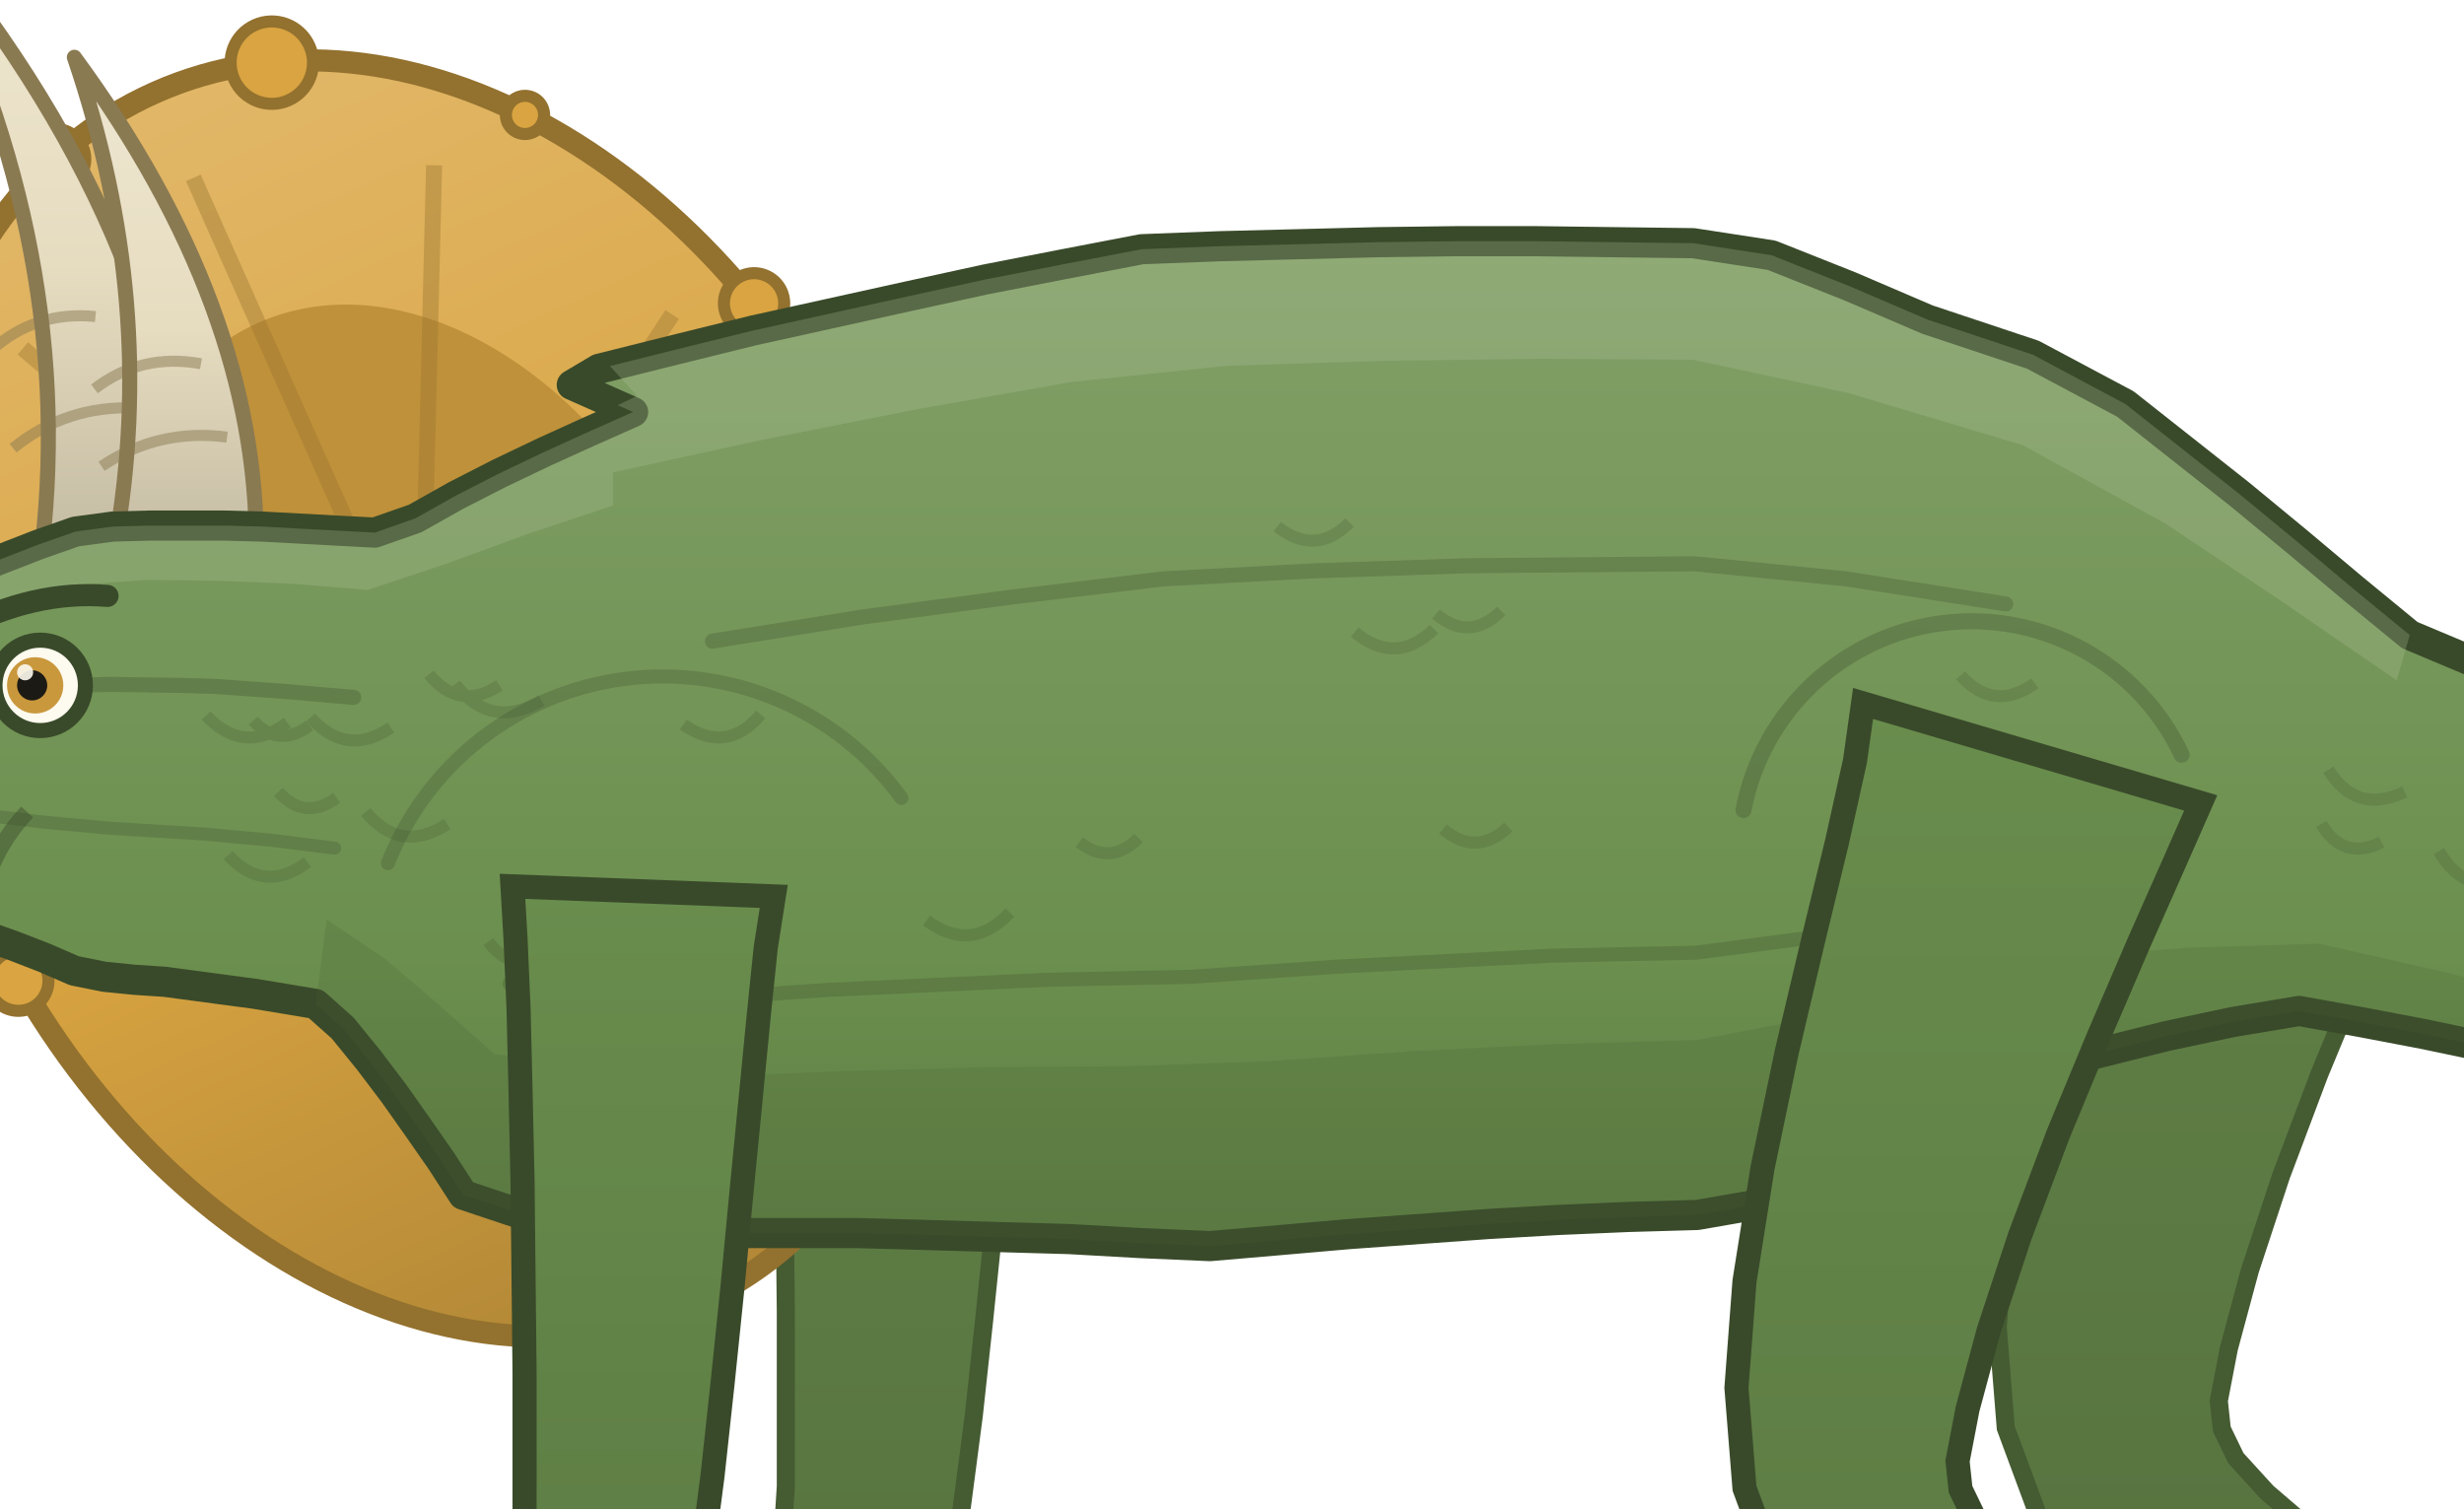
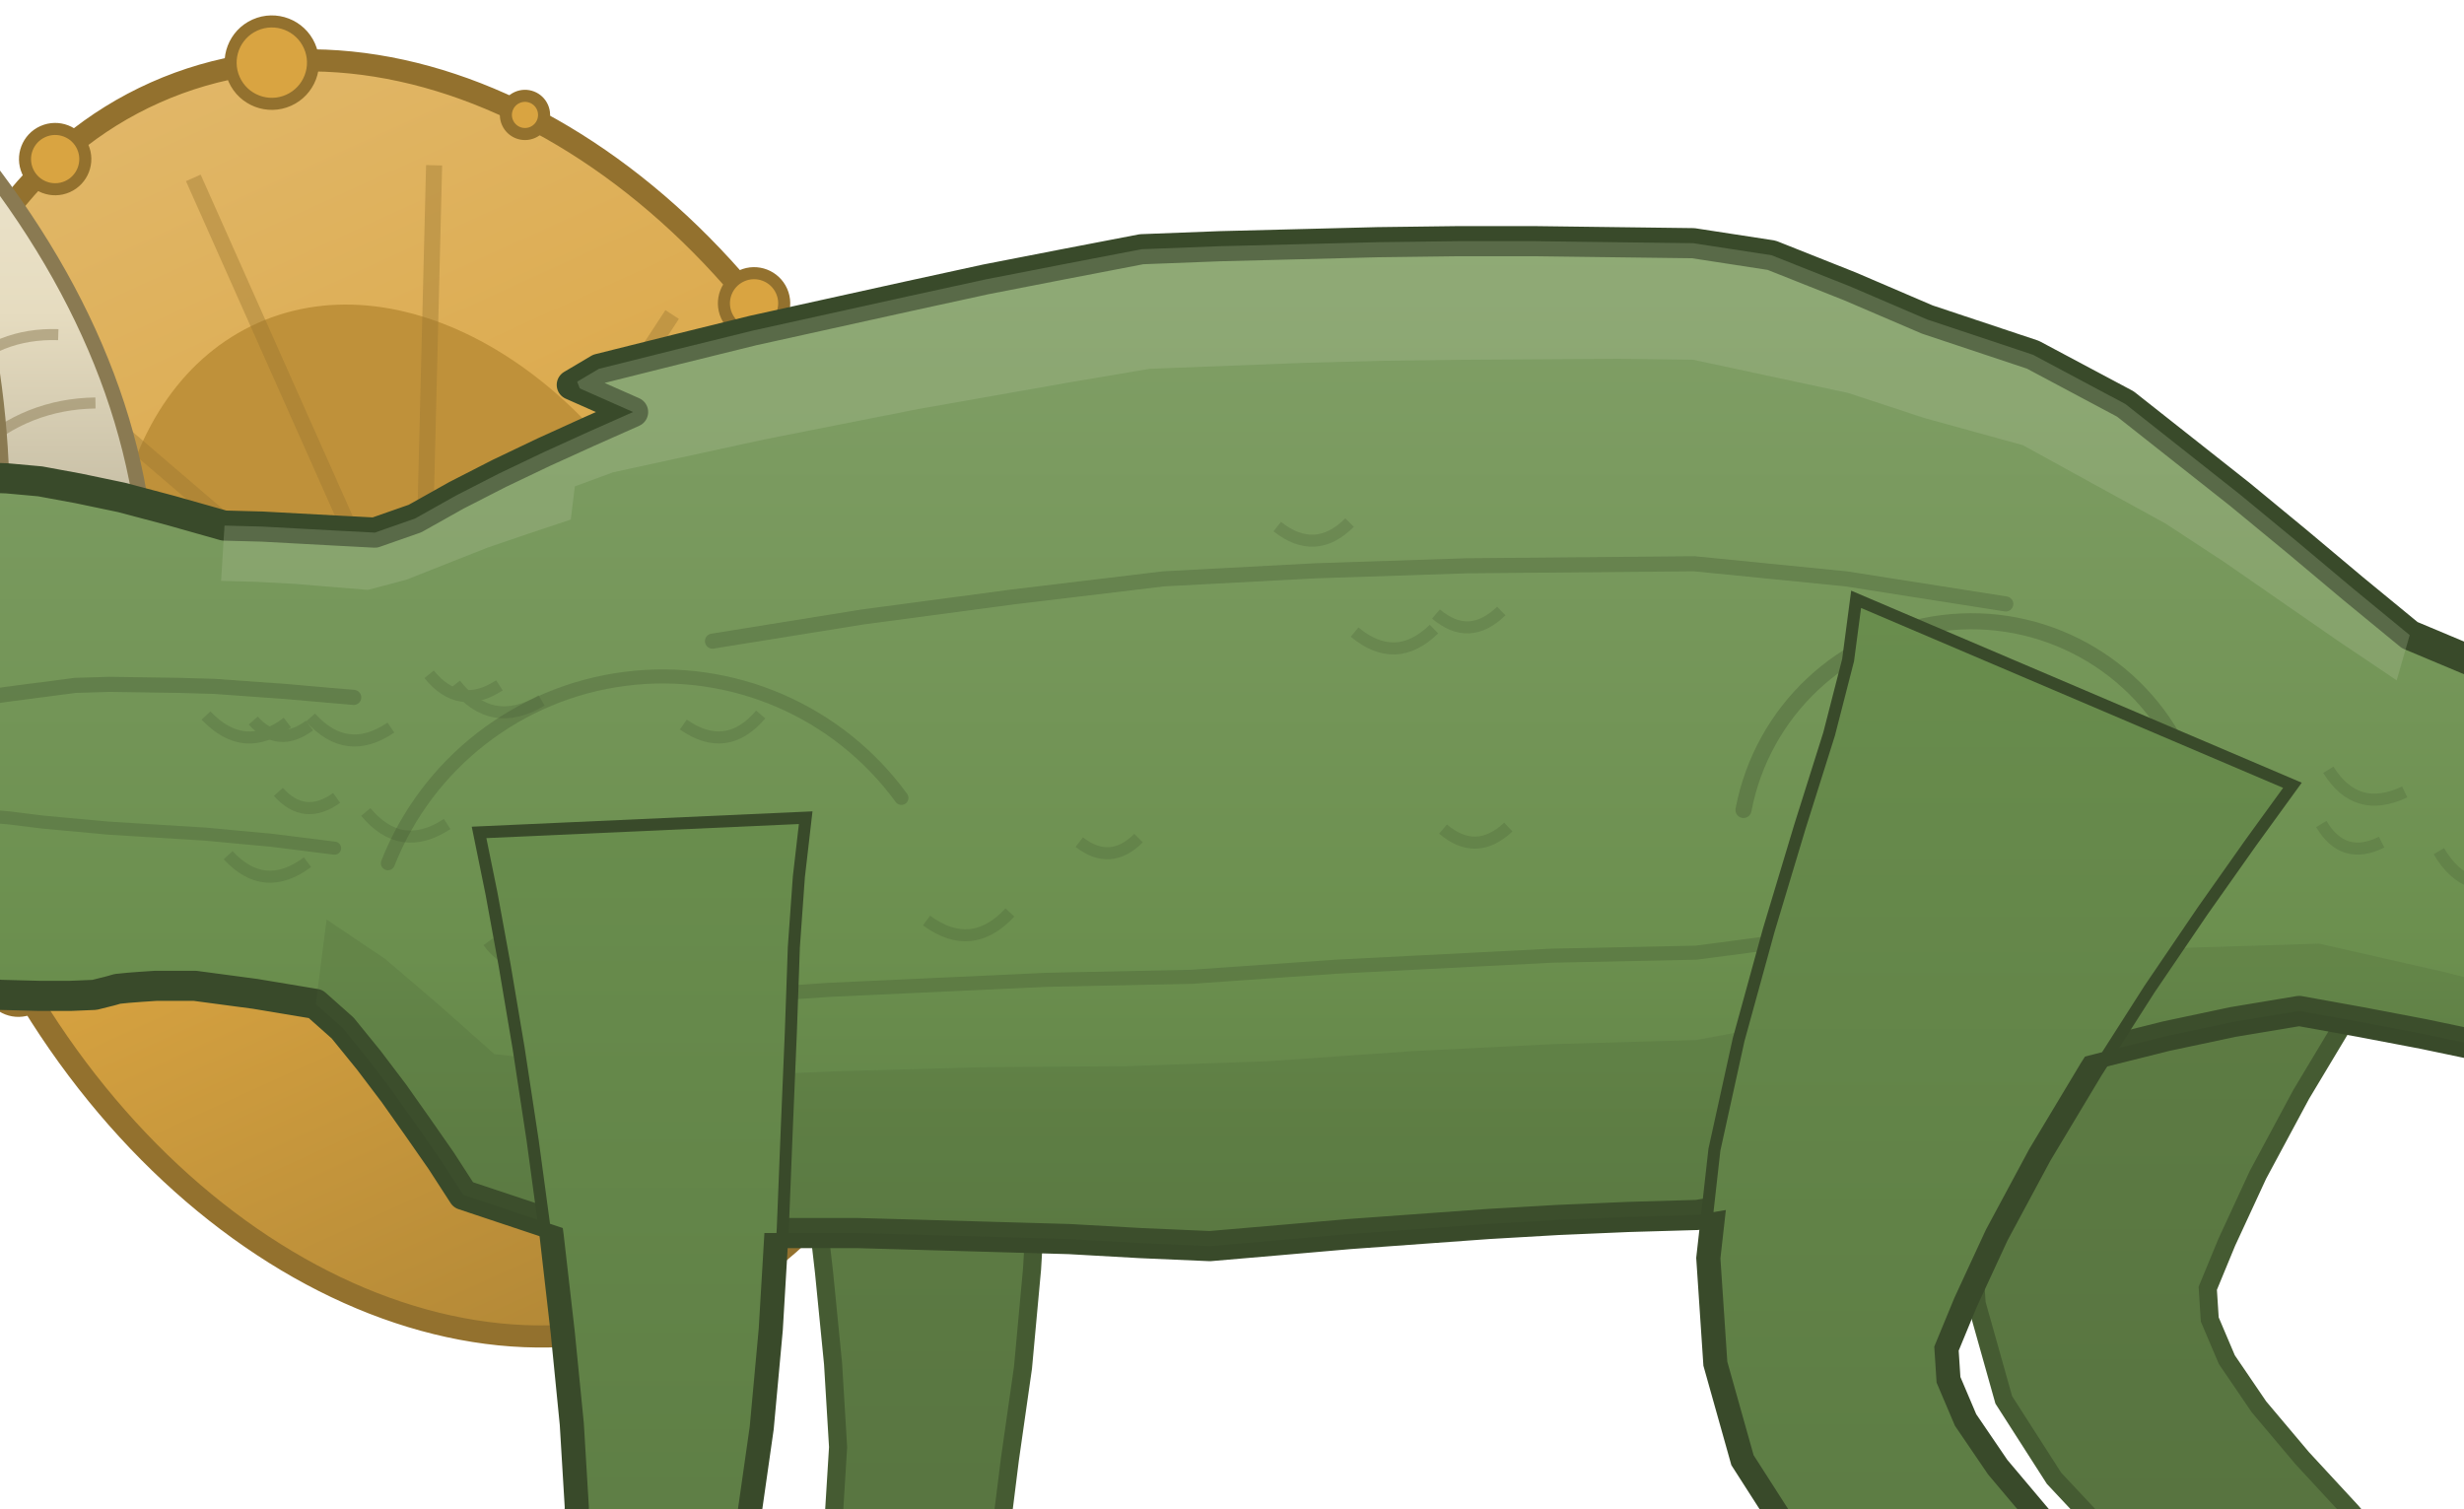
<svg xmlns="http://www.w3.org/2000/svg" viewBox="306.8 249.5 245.2 150.1" role="img" aria-label="Triceratops skin">
  <defs>
    <clipPath id="bod-part-triceratops-skin">
-       <path d="M695.7 398.2L688.9 393.4L682.2 388.7L675.4 384.1L668.7 379.6L662 375.2L655.4 370.9L648.7 366.7L642.1 362.6L635.6 358.6L629.1 354.7L622.6 350.9L616.1 347.2L609.6 343.5L603.2 340L596.8 336.6L590.5 333.3L584.1 330L577.8 326.9L571.5 323.9L565.3 320.9L559 318.1L552.8 315.3L546.6 312.7L541 308.1L535.4 303.4L529.7 298.7L524 294.2L518.3 289.7L509.1 284.8L498.6 281.3L490.9 278L483.1 274.9L475.3 273.7L467.4 273.6L459.6 273.5L451.8 273.5L443.9 273.6L436.1 273.8L428.2 274L420.4 274.3L412.6 275.8L404.9 277.3L397.1 279L389.4 280.7L381.7 282.4L374 284.3L366.4 286.2L363.7 287.8L369.8 290.5L365.3 292.5L360.9 294.5L356.5 296.6L352.2 298.8L348.1 301.1L344.1 302.5L340.3 302.3L336.6 302.1L332.9 301.9L329.1 301.8L325.4 301.8L321.7 301.8L318 301.9L314.3 302.4L310.6 303.7L307 305.1L303.4 306.5L299.9 308L296.4 309.5L292.9 311L289.5 312.7L286.1 314.3L282.8 316.1L279.5 317.8L276.3 319.7L273.1 321.5L269.9 323.4L266.8 325.4L268.4 333.2L272 333.7L275.4 334.4L278.9 335L282.3 335.8L285.6 336.6L289 337.4L292.3 338.3L295.5 339.3L298.7 340.3L301.9 341.4L305 342.5L308.1 343.6L311.2 344.8L314.2 346.1L317.2 346.7L320.2 347L323.2 347.2L326.2 347.6L329.2 348L332.2 348.4L335.2 348.9L338.2 349.4L340.9 351.8L343.5 355L346 358.3L348.4 361.7L350.7 365L352.9 368.4L365.8 372.7L377.9 372.2L385 372.2L392.1 372.2L399.2 372.4L406.2 372.6L413.2 372.8L420.3 373.2L427.2 373.5L434.2 372.9L441.1 372.3L448 371.8L454.9 371.3L461.8 370.9L468.8 370.6L475.7 370.4L482.6 369.2L489.6 366.2L496.7 363.2L500.9 360.1L503.5 357.6L509.7 355.8L516 354.2L522.4 352.6L529 351.2L535.6 350.1L541.7 351.2L548 352.4L554.2 353.7L560.6 355.1L567 356.6L573.5 358.2L580 359.9L586.6 361.8L593.3 363.7L600.1 365.8L606.9 367.9L613.7 370.2L620.7 372.6L627.7 375.1L634.7 377.7L641.8 380.4L649 383.3L656.2 386.2L663.5 389.2L670.9 392.4L678.3 395.7L685.7 399.1L693.2 402.6Z" />
+       <path d="M695.7 398.2L688.9 393.4L682.2 388.7L675.4 384.1L668.7 379.6L662 375.2L655.4 370.9L648.7 366.7L642.1 362.6L635.6 358.6L629.1 354.7L622.6 350.9L616.1 347.2L609.6 343.5L603.2 340L596.8 336.6L590.5 333.3L584.1 330L577.8 326.9L571.5 323.9L565.3 320.9L559 318.1L552.8 315.3L546.6 312.7L541 308.1L535.4 303.4L529.7 298.7L524 294.2L518.3 289.7L509.1 284.8L498.6 281.3L490.9 278L483.1 274.9L475.3 273.7L467.4 273.6L459.6 273.5L451.8 273.5L443.9 273.6L436.1 273.8L428.2 274L420.4 274.3L412.6 275.8L404.9 277.3L397.1 279L389.4 280.7L381.7 282.4L374 284.3L366.4 286.2L363.7 287.8L369.8 290.5L365.3 292.5L360.9 294.5L356.5 296.6L352.2 298.8L348.1 301.1L344.1 302.5L340.3 302.3L336.6 302.1L332.9 301.9L329.1 301.8L323.8 300.3L318.9 299L314.6 298.1L310.8 297.4L307.5 297.1L304.7 297L302.3 296.8L300 297L297.9 297.5L296.1 298.6L294.4 300L293 301.9L291.6 304.5L290.2 307.1L288.6 309.5L286.9 311.9L285.1 314.2L283.2 316.4L280.6 317.9L278.2 319.3L275.9 320.7L273.8 322.1L271.8 323.5L270 324.8L268.3 325.8L267 326.8L266 327.8L265.4 328.9L265 329.9L265 330.9L265.7 333L266.7 334.8L267.8 336.3L269 337.7L270.4 338.7L272 339.6L275.9 341.4L279.9 343.1L284 344.6L288.2 345.8L292.5 346.8L297 347.7L302.3 348.1L306.9 348.5L310.7 348.6L313.8 348.6L316.2 348.5L317.8 348.1L318.5 347.9L319.5 347.8L320.8 347.7L322.3 347.6L324.1 347.6L326.2 347.6L326.2 347.6L329.2 348L332.2 348.4L335.2 348.9L338.2 349.4L340.9 351.8L343.5 355L346 358.3L348.4 361.7L350.7 365L352.9 368.4L365.8 372.7L377.9 372.2L385 372.2L392.1 372.2L399.2 372.4L406.2 372.6L413.2 372.8L420.3 373.2L427.2 373.5L434.2 372.9L441.1 372.3L448 371.8L454.9 371.3L461.8 370.9L468.8 370.6L475.7 370.4L482.6 369.2L489.6 366.2L496.7 363.2L500.9 360.1L503.5 357.6L509.7 355.8L516 354.2L522.4 352.6L529 351.2L535.6 350.1L541.7 351.2L548 352.4L554.2 353.7L560.6 355.1L567 356.6L573.5 358.2L580 359.9L586.6 361.8L593.3 363.7L600.1 365.8L606.9 367.9L613.7 370.2L620.7 372.6L627.7 375.1L634.7 377.7L641.8 380.4L649 383.3L656.2 386.2L663.5 389.2L670.9 392.4L678.3 395.7L685.7 399.1L693.2 402.6Z" />
    </clipPath>
    <linearGradient id="gb-part-triceratops-skin" x1="0" y1="0" x2="0" y2="1">
      <stop offset="0" stop-color="#82a068" />
      <stop offset="0.55" stop-color="#6b8f4e" />
      <stop offset="1" stop-color="#536f3d" />
    </linearGradient>
    <linearGradient id="gl-part-triceratops-skin" x1="0" y1="0" x2="0" y2="1">
      <stop offset="0" stop-color="#698d4d" />
      <stop offset="0.55" stop-color="#5e7e45" />
      <stop offset="1" stop-color="#526c3c" />
    </linearGradient>
    <linearGradient id="gf-part-triceratops-skin" x1="0" y1="0" x2="0" y2="1">
      <stop offset="0" stop-color="#628347" />
      <stop offset="0.55" stop-color="#597641" />
      <stop offset="1" stop-color="#506a3a" />
    </linearGradient>
    <linearGradient id="sc-part-triceratops-skin" x1="0" y1="0" x2="0" y2="1">
      <stop offset="0" stop-color="#e1b768" />
      <stop offset="0.55" stop-color="#d9a441" />
      <stop offset="1" stop-color="#b18736" />
    </linearGradient>
    <linearGradient id="bn-part-triceratops-skin" x1="0" y1="0" x2="0" y2="1">
      <stop offset="0" stop-color="#eee7d1" />
      <stop offset="0.55" stop-color="#e6dcc0" />
      <stop offset="1" stop-color="#c4bca3" />
    </linearGradient>
  </defs>
-   <path d="M518.2 313.5L517.4 319.2L515.6 327.3L513.2 337.2L510.6 348.2L508.2 359.7L506.4 371L505.6 381.6L506.4 391.6L509.7 400.5L515.2 407.4L521.3 412.1L527.4 415.6L532.9 418.3L537.2 420.6L539.9 422.3L541.1 423.3L540.7 425.1L539.4 428.1L537.1 431.9L534.1 435.9L530.8 439.8L527.5 443.5L524.5 446.8L522.4 449.4L535.6 458.6L536.9 456.2L539.2 453L542.3 448.9L545.6 444.1L548.8 438.9L551.5 433.3L553.1 427.3L552.9 420.7L550.5 414.3L546.3 409.4L541.4 405.3L536.6 401.6L532.4 398L529.3 394.6L527.9 391.7L527.6 388.9L528.6 383.7L530.7 375.9L533.8 366.5L537.6 356.4L541.7 346.5L545.7 337.2L549.2 329.3L551.8 323.4Z" fill="url(#gf-part-triceratops-skin)" stroke="#455b32" stroke-width="1.8" />
-   <ellipse cx="527" cy="461" rx="21.7" ry="6.5" fill="url(#gf-part-triceratops-skin)" stroke="#455b32" stroke-width="2" />
-   <path d="M520.5 456.8L518.9 463M529.6 456.8L528 463" fill="none" stroke="#394a2a" stroke-width="1.2" opacity="0.45" />
-   <path d="M383.8 331.7L384.1 336.9L384.4 343.8L384.6 352L384.8 361.1L384.9 370.6L385 380.1L385 389.2L385 397.4L384.5 405.3L383.9 413.6L383.2 422L382.5 430.2L381.8 437.9L381.1 444.8L380.6 450.7L380.3 455.2L393.2 456.8L394.1 452.5L395.1 446.7L396.4 439.9L397.7 432.2L399 423.9L400.3 415.4L401.5 407L402.6 398.8L403.7 390.4L404.7 381.2L405.7 371.5L406.6 362L407.5 352.8L408.3 344.6L409 337.8L409.8 332.7Z" fill="url(#gf-part-triceratops-skin)" stroke="#455b32" stroke-width="1.8" />
+   <path d="M518 304L517.3 309.3L515.4 316.7L512.5 325.9L509.4 336.2L506.4 347.1L504 358L502.8 368.7L503.5 379.2L506.2 388.8L511.2 396.6L517.1 402.9L523.1 408L528.7 412.5L533.4 416.3L536.6 419.3L538.1 421.5L538 423.8L537 426.9L535.2 430.6L532.6 434.4L529.7 438.2L526.8 441.7L524.1 445L522.2 447.6L535.8 456.4L537 454.2L539.1 451.3L542 447.4L545.1 442.8L548.2 437.6L550.7 431.9L552.2 425.5L551.9 418.5L549.6 411.5L545.5 405.4L540.8 399.9L535.9 394.6L531.6 389.5L528.4 384.8L526.7 380.8L526.5 377.7L528.4 373.1L531.5 366.4L535.8 358.4L540.9 349.9L546.2 341.6L551.5 333.8L556.3 327L560 321.9Z" fill="url(#gf-part-triceratops-skin)" stroke="#455b32" stroke-width="1.8" />
+   <path d="M533 457.8L517.2 463.7Q514.7 467 518.6 468.3L535 464.2Z" fill="url(#gf-part-triceratops-skin)" stroke="#455b32" stroke-width="1.5" stroke-linejoin="round" />
+   <path d="M517.4 464.5L513.6 467.3L518.4 467.5Z" fill="#455b32" />
+   <path d="M529.9 455.4L510.7 462.5Q508 466.1 512.3 467.5L532.1 462.6Z" fill="url(#gf-part-triceratops-skin)" stroke="#455b32" stroke-width="1.5" stroke-linejoin="round" />
+   <path d="M511 463.5L507.2 466.3L512 466.5Z" fill="#455b32" />
+   <path d="M534.6 464.6L541.3 467.4Q545.1 467 543.5 463.6L537.4 459.4Z" fill="url(#gf-part-triceratops-skin)" stroke="#455b32" stroke-width="1.5" stroke-linejoin="round" />
+   <path d="M541.6 466.9L546.4 467.7L543.2 464.1Z" fill="#455b32" />
+   <path d="M412.3 325.5L411.7 330.7L411.2 337.7L410.9 346.2L410.5 355.7L410.1 365.7L409.5 375.8L408.6 385.6L407.3 394.7L406.2 403.5L404.6 412.7L402.7 421.9L400.7 430.8L398.6 439.1L396.7 446.5L395.1 452.6L393.9 457.2L381.7 454.8L382.3 449.9L383.4 443.6L384.7 436.1L386.1 427.8L387.5 419.1L388.8 410.2L389.7 401.6L390.2 393.5L389.7 385.2L388.8 376.1L387.7 366.5L386.4 356.9L385 347.7L383.6 339.4L382.3 332.3L381.2 326.9Z" fill="url(#gf-part-triceratops-skin)" stroke="#455b32" stroke-width="1.8" />
  <ellipse cx="384.8" cy="462" rx="16.7" ry="5.5" fill="url(#gf-part-triceratops-skin)" stroke="#455b32" stroke-width="2" />
-   <path d="M379.8 458.4L378.2 463.7M386.8 458.4L385.2 463.7" fill="none" stroke="#394a2a" stroke-width="1.2" opacity="0.45" />
+   <path d="M379.8 458.4L378.2 463.7M386.8 458.4L385.2 463.7" fill="none" stroke="#455b32" stroke-width="1.2" opacity="0.45" />
  <g transform="rotate(-24 349.1 319)">
    <ellipse cx="349.1" cy="319" rx="48.8" ry="66" fill="url(#sc-part-triceratops-skin)" stroke="#93712e" stroke-width="2.2" />
    <circle cx="300.7" cy="328.2" r="3" fill="#d9a441" stroke="#93712e" stroke-width="1.2" />
    <circle cx="303.2" cy="296.4" r="4.1" fill="#d9a441" stroke="#93712e" stroke-width="1.2" />
    <circle cx="316.4" cy="270" r="1.9" fill="#d9a441" stroke="#93712e" stroke-width="1.2" />
    <circle cx="337.3" cy="255" r="3" fill="#d9a441" stroke="#93712e" stroke-width="1.2" />
    <circle cx="360.9" cy="255" r="4.1" fill="#d9a441" stroke="#93712e" stroke-width="1.2" />
    <circle cx="381.8" cy="270" r="1.9" fill="#d9a441" stroke="#93712e" stroke-width="1.2" />
    <circle cx="395" cy="296.4" r="3" fill="#d9a441" stroke="#93712e" stroke-width="1.2" />
    <circle cx="397.5" cy="328.2" r="4.1" fill="#d9a441" stroke="#93712e" stroke-width="1.2" />
    <ellipse cx="349.1" cy="319" rx="29" ry="40.9" fill="#bf913a" />
    <path d="M337.2 310.9L311.1 294.1" stroke="#997530" stroke-width="1.6" opacity="0.4" />
    <path d="M342.1 303.3L326.7 270.9" stroke="#997530" stroke-width="1.6" opacity="0.4" />
    <path d="M349.1 300.5L349.1 262.3" stroke="#997530" stroke-width="1.6" opacity="0.4" />
    <path d="M356.1 303.3L371.5 270.9" stroke="#997530" stroke-width="1.6" opacity="0.4" />
    <path d="M361 310.9L387.1 294.1" stroke="#997530" stroke-width="1.6" opacity="0.4" />
  </g>
-   <path d="M325 304Q324.5 273 298 241.5Q314.5 272.8 311 303.8Z" fill="url(#bn-part-triceratops-skin)" stroke="#8a7a52" stroke-width="1.5" stroke-linejoin="round" />
-   <path d="M320.3 290.1Q313.4 289.8 308.1 294.1" fill="none" stroke="#8a7a52" stroke-width="1.1" opacity="0.5" />
-   <path d="M316.3 281Q310.4 280.4 306 284.3" fill="none" stroke="#8a7a52" stroke-width="1.1" opacity="0.5" />
-   <path d="M332.3 304.1Q332.5 280.1 314.2 255.2Q322.5 279.6 318.3 303.5Z" fill="url(#bn-part-triceratops-skin)" stroke="#8a7a52" stroke-width="1.5" stroke-linejoin="round" />
-   <path d="M329.4 293Q322.6 292.1 316.9 295.9" fill="none" stroke="#8a7a52" stroke-width="1.1" opacity="0.5" />
-   <path d="M326.8 285.7Q320.9 284.6 316.2 288.2" fill="none" stroke="#8a7a52" stroke-width="1.1" opacity="0.5" />
-   <path d="M283.5 320.5Q280.7 309.8 269.6 300.5Q270.8 311.5 269.7 322.8Z" fill="url(#bn-part-triceratops-skin)" stroke="#8a7a52" stroke-width="1.5" stroke-linejoin="round" />
-   <path d="M281.3 315.4Q274.5 315.2 269.1 319.4" fill="none" stroke="#8a7a52" stroke-width="1.1" opacity="0.5" />
-   <path d="M695.7 398.2L688.9 393.4L682.2 388.7L675.4 384.1L668.7 379.6L662 375.2L655.4 370.9L648.7 366.7L642.1 362.6L635.6 358.6L629.1 354.7L622.6 350.9L616.1 347.2L609.6 343.5L603.2 340L596.8 336.6L590.5 333.3L584.1 330L577.8 326.9L571.5 323.9L565.3 320.9L559 318.1L552.8 315.3L546.6 312.7L541 308.1L535.4 303.4L529.7 298.7L524 294.2L518.3 289.7L509.1 284.8L498.6 281.3L490.9 278L483.1 274.9L475.3 273.7L467.4 273.6L459.6 273.5L451.8 273.5L443.9 273.6L436.1 273.8L428.2 274L420.4 274.3L412.6 275.8L404.9 277.3L397.1 279L389.4 280.7L381.7 282.4L374 284.3L366.4 286.2L363.7 287.8L369.8 290.5L365.3 292.5L360.9 294.5L356.5 296.6L352.2 298.8L348.1 301.1L344.1 302.5L340.3 302.3L336.6 302.1L332.9 301.9L329.1 301.8L325.4 301.8L321.7 301.8L318 301.9L314.3 302.4L310.6 303.7L307 305.1L303.4 306.5L299.9 308L296.4 309.5L292.9 311L289.5 312.7L286.1 314.3L282.8 316.1L279.5 317.8L276.3 319.7L273.1 321.5L269.9 323.4L266.8 325.4L268.4 333.2L272 333.7L275.4 334.4L278.9 335L282.3 335.8L285.6 336.6L289 337.4L292.3 338.3L295.5 339.3L298.7 340.3L301.9 341.4L305 342.5L308.1 343.6L311.2 344.8L314.2 346.1L317.2 346.7L320.2 347L323.2 347.2L326.2 347.6L329.2 348L332.2 348.4L335.2 348.9L338.2 349.4L340.9 351.8L343.5 355L346 358.3L348.4 361.7L350.7 365L352.9 368.4L365.8 372.7L377.9 372.2L385 372.2L392.1 372.2L399.2 372.4L406.2 372.6L413.2 372.8L420.3 373.2L427.2 373.5L434.2 372.9L441.1 372.3L448 371.8L454.9 371.3L461.8 370.9L468.8 370.6L475.7 370.4L482.6 369.2L489.6 366.2L496.7 363.2L500.9 360.1L503.5 357.6L509.7 355.8L516 354.2L522.4 352.6L529 351.2L535.6 350.1L541.7 351.2L548 352.4L554.2 353.7L560.6 355.1L567 356.6L573.5 358.2L580 359.9L586.6 361.8L593.3 363.7L600.1 365.8L606.9 367.9L613.7 370.2L620.7 372.6L627.7 375.1L634.7 377.7L641.8 380.4L649 383.3L656.2 386.2L663.5 389.2L670.9 392.4L678.3 395.7L685.7 399.1L693.2 402.6Z" fill="url(#gb-part-triceratops-skin)" stroke="#394a2a" stroke-width="3" stroke-linejoin="round" />
+   <path d="M309.7 299Q305.4 268.3 275.2 240.4Q295.5 269.4 295.8 300.5Z" fill="url(#bn-part-triceratops-skin)" stroke="#8a7a52" stroke-width="1.5" stroke-linejoin="round" />
+   <path d="M303.4 285.8Q296.5 286.4 291.8 291.2" fill="none" stroke="#8a7a52" stroke-width="1.1" opacity="0.5" />
+   <path d="M298.3 277.3Q292.4 277.4 288.4 281.8" fill="none" stroke="#8a7a52" stroke-width="1.1" opacity="0.5" />
+   <path d="M320.9 300.1Q317.3 276.4 295.4 254.6Q307.4 277.4 307 301.6Z" fill="url(#bn-part-triceratops-skin)" stroke="#8a7a52" stroke-width="1.5" stroke-linejoin="round" />
+   <path d="M316.3 289.6Q309.5 289.7 304.4 294.3" fill="none" stroke="#8a7a52" stroke-width="1.1" opacity="0.5" />
+   <path d="M312.6 282.8Q306.6 282.6 302.5 286.8" fill="none" stroke="#8a7a52" stroke-width="1.1" opacity="0.5" />
+   <path d="M287.7 320.2Q285.5 309.4 275.1 299.4Q275.6 310.5 273.8 321.7Z" fill="url(#bn-part-triceratops-skin)" stroke="#8a7a52" stroke-width="1.5" stroke-linejoin="round" />
+   <path d="M285.8 315.1Q279 314.4 273.4 318.3" fill="none" stroke="#8a7a52" stroke-width="1.1" opacity="0.5" />
+   <path d="M695.7 398.2L688.9 393.4L682.2 388.7L675.4 384.1L668.7 379.6L662 375.2L655.4 370.9L648.7 366.7L642.1 362.6L635.6 358.6L629.1 354.7L622.6 350.9L616.1 347.2L609.6 343.5L603.2 340L596.8 336.6L590.5 333.3L584.1 330L577.8 326.9L571.5 323.9L565.3 320.9L559 318.1L552.8 315.3L546.6 312.7L541 308.1L535.4 303.4L529.7 298.7L524 294.2L518.3 289.7L509.1 284.8L498.6 281.3L490.9 278L483.1 274.9L475.3 273.7L467.4 273.6L459.6 273.5L451.8 273.5L443.9 273.6L436.1 273.8L428.2 274L420.4 274.3L412.6 275.8L404.9 277.3L397.1 279L389.4 280.7L381.7 282.4L374 284.3L366.4 286.2L363.7 287.8L369.8 290.5L365.3 292.5L360.9 294.5L356.5 296.6L352.2 298.8L348.1 301.1L344.1 302.5L340.3 302.3L336.6 302.1L332.9 301.9L329.1 301.8L323.8 300.3L318.9 299L314.6 298.1L310.8 297.4L307.5 297.1L304.7 297L302.3 296.8L300 297L297.9 297.5L296.1 298.6L294.4 300L293 301.9L291.6 304.5L290.2 307.1L288.6 309.5L286.9 311.9L285.1 314.2L283.2 316.4L280.6 317.9L278.2 319.3L275.9 320.7L273.8 322.1L271.8 323.5L270 324.8L268.3 325.8L267 326.8L266 327.8L265.4 328.9L265 329.9L265 330.9L265.7 333L266.7 334.8L267.8 336.3L269 337.7L270.4 338.7L272 339.6L275.9 341.4L279.9 343.1L284 344.6L288.2 345.8L292.5 346.8L297 347.7L302.3 348.1L306.9 348.5L310.7 348.6L313.8 348.6L316.2 348.5L317.8 348.1L318.5 347.9L319.5 347.8L320.8 347.7L322.3 347.6L324.1 347.6L326.2 347.6L326.2 347.6L329.2 348L332.2 348.4L335.2 348.9L338.2 349.4L340.9 351.8L343.5 355L346 358.3L348.4 361.7L350.7 365L352.9 368.4L365.8 372.7L377.9 372.2L385 372.2L392.1 372.2L399.2 372.4L406.2 372.6L413.2 372.8L420.3 373.2L427.2 373.5L434.2 372.9L441.1 372.3L448 371.8L454.9 371.3L461.8 370.9L468.8 370.6L475.7 370.4L482.6 369.2L489.6 366.2L496.7 363.2L500.9 360.1L503.5 357.6L509.7 355.8L516 354.2L522.4 352.6L529 351.2L535.6 350.1L541.7 351.2L548 352.4L554.2 353.7L560.6 355.1L567 356.6L573.5 358.2L580 359.9L586.6 361.8L593.3 363.7L600.1 365.8L606.9 367.9L613.7 370.2L620.7 372.6L627.7 375.1L634.7 377.7L641.8 380.4L649 383.3L656.2 386.2L663.5 389.2L670.9 392.4L678.3 395.7L685.7 399.1L693.2 402.6Z" fill="url(#gb-part-triceratops-skin)" stroke="#394a2a" stroke-width="3" stroke-linejoin="round" />
  <g clip-path="url(#bod-part-triceratops-skin)">
    <path d="M670.8 392.6L656.1 386.4L641.7 380.7L627.5 375.4L613.6 370.6L599.9 366.2L586.4 362.3L573.3 358.8L560.4 355.7L547.7 353.1L535.4 350.9L522.1 353.6L509.4 357.1L500.8 361.6L489.6 367.9L475.7 372.3L461.9 372.9L448.1 373.7L434.3 374.8L420.4 375.1L406.4 374.4L392.3 374L378.1 373.9L352.6 369.9L348.1 363L343.3 356.2L338.1 350.4L339.3 341L345.1 344.9L350.6 349.6L356 354.4L375.8 356.7L390.2 356.1L404.6 355.7L418.9 355.6L433.1 355.1L447.3 354.1L461.4 353.4L475.6 353L489.8 350.3L502.4 346.5L512.3 344.7L524.7 343.8L537.6 343.4L549.9 346.2L562.6 349.4L575.4 353.1L588.5 357.2L601.8 361.8L615.3 366.7L629.1 372.1L643.1 378L657.3 384.2L671.7 390.9Z" fill="#475d34" opacity="0.2" />
-     <path d="M546.8 312L535.6 302.4L524.3 292.9L509.2 283.3L490.9 276.3L475.3 271.7L459.6 271.6L443.8 271.7L428.1 272L412.5 273.8L396.9 277.1L381.5 280.6L366.2 284.5L370.2 288.9L361.1 293.2L352.4 297.7L344.2 301.6L336.7 301.1L329.2 300.9L321.7 300.9L314.3 301.6L307 304.3L299.8 307.3L292.9 310.5L286.1 313.9L279.4 317.5L273 321.3L273.3 323.1L279.8 320L286.5 317.1L293.2 314.4L300.1 312L307.1 309.7L314.3 307.7L321.5 307.2L328.8 307.3L336.1 307.6L343.4 308.2L351.2 305.6L359.4 302.6L367.8 299.8L367.8 296.5L383 293.2L398.2 290.2L413.5 287.5L428.9 285.9L444.4 285.4L459.9 285.2L475.3 285.3L490.7 288.6L508.1 293.8L522.3 301.6L533.8 309.3L545.3 317.2Z" fill="#b4c59f" opacity="0.26" />
+     <path d="M546.8 312L541.2 307.3L530 297.6L524.3 292.9L509.2 283.3L498.6 279.6L490.9 276.3L475.3 271.7L467.4 271.6L451.7 271.6L443.8 271.7L436 271.8L420.2 272.4L412.5 273.8L396.9 277.1L389.2 278.8L381.5 280.6L366.2 284.5L363.7 286.1L365.6 291L361.1 293.2L356.7 295.4L348.2 300.1L344.2 301.6L336.7 301.1L332.9 301L329.2 300.9L328.8 307.3L332.4 307.4L336.1 307.6L343.4 308.2L347.2 307.2L355.3 304L359.4 302.6L363.6 301.2L364 297.9L367.8 296.5L383 293.2L390.6 291.7L398.2 290.2L413.5 287.5L421.2 286.2L436.7 285.6L444.4 285.4L452.1 285.3L467.6 285.2L475.3 285.3L490.7 288.6L498.3 291.1L508.1 293.8L522.3 301.6L528.1 305.4L539.5 313.3L545.3 317.2Z" fill="#b4c59f" opacity="0.26" />
  </g>
  <g clip-path="url(#bod-part-triceratops-skin)">
    <g fill="none" stroke="#394a2a" stroke-width="1.2" opacity="0.2">
      <path d="M351.3 331.5Q346.7 334.5 343.2 330.3" />
      <path d="M361.2 344.4Q357.7 346.4 355.4 343.2" />
      <path d="M340.3 328.9Q337.1 331.2 334.5 328.3" />
      <path d="M407.3 340.3Q403.5 344.4 399 341.1" />
      <path d="M420.1 332.9Q417.3 335.7 414.2 333.3" />
      <path d="M546.1 328.3Q541.3 330.6 538.5 326.1" />
      <path d="M449.5 312.1Q445.7 315.8 441.6 312.4" />
      <path d="M368.2 344.8Q365.2 347.7 362.1 345" />
      <path d="M511.6 340Q506.8 342.8 503.5 338.2" />
      <path d="M337.6 321.7Q334.5 324 332 321.2" />
      <path d="M335.4 321.4Q331.1 324.7 327.3 320.7" />
      <path d="M382.5 320.6Q379.1 324.6 374.8 321.6" />
      <path d="M345.7 321.9Q341.3 324.9 337.7 320.9" />
      <path d="M456.2 310.3Q453 313.4 449.7 310.6" />
      <path d="M456.9 331.8Q453.7 334.8 450.4 332" />
      <path d="M441.1 301.5Q437.7 304.9 433.9 301.9" />
      <path d="M337.4 335.3Q333.1 338.5 329.5 334.6" />
      <path d="M557.3 336.8Q552.3 339 549.5 334.2" />
      <path d="M356.5 317.7Q352.5 320.3 349.5 316.6" />
      <path d="M509.3 317.5Q505.2 320.4 501.9 316.7" />
      <path d="M360.7 319.2Q355.7 322.2 352.1 317.6" />
      <path d="M543.8 333.3Q540 335.2 537.8 331.5" />
    </g>
    <g fill="none" stroke="#394a2a" stroke-linecap="round">
      <path d="M342 318.9L335.1 318.3L328.1 317.8L324.6 317.7L317.7 317.6L314.3 317.7L307.4 318.6L304 319.1L297.2 320.3L293.8 320.9" stroke-width="1.5" opacity="0.3" />
      <path d="M340.1 333.9L333.7 333.1L330.4 332.8L327.2 332.5L320.7 332.1L317.5 331.9L311 331.3L307.8 330.9L304.5 330.6" stroke-width="1.3" opacity="0.26" />
      <path d="M506.4 309.6L490.5 307.1L475.4 305.6L452.8 305.8L437.7 306.3L422.6 307.1L407.6 308.9L392.6 310.9L377.7 313.3" stroke-width="1.5" opacity="0.28" />
      <path d="M490 342.4L475.6 344.3L461.2 344.6L439.7 345.7L425.4 346.7L411 347L389.3 348L374.8 349L357.5 347.4" stroke-width="1.4" opacity="0.26" />
      <path d="M666.9 383L653.1 375.2L639.5 367.9L626.1 361L612.9 354.4L599.8 348.3L586.8 342.6L574 337.3L561.4 332.4" stroke-width="1.3" opacity="0.28" />
      <path d="M658.2 382.4L644.2 375.6L630.4 369.3L623.6 366.3L610.1 360.7L596.8 355.4L590.2 352.9L577.2 348.3L570.8 346.2" stroke-width="1.3" opacity="0.24" />
      <path d="M480.3 330.1A23.1 23.1 0 0 1 523.9 324.6" stroke-width="1.6" opacity="0.3" />
      <path d="M345.4 335.4A29.4 29.4 0 0 1 396.5 328.9" stroke-width="1.4" opacity="0.26" />
    </g>
  </g>
-   <path d="M301.7 338.4L298.5 337.3L291.9 335.4L288.6 334.5L281.8 332.8L278.4 332.1L271.4 330.8" fill="none" stroke="#394a2a" stroke-width="2" opacity="0.7" />
-   <path d="M304.9 339.5Q305.7 334.4 309.5 330.3" fill="none" stroke="#394a2a" stroke-width="1.6" opacity="0.45" />
-   <path d="M276.4 325.3Q273.4 323.2 271.3 326.2" fill="none" stroke="#394a2a" stroke-width="1.6" opacity="0.75" />
-   <circle cx="310.8" cy="317.7" r="4.5" fill="#fdfaef" stroke="#394a2a" stroke-width="1.5" />
-   <circle cx="310.3" cy="317.7" r="2.8" fill="#c9983d" />
-   <circle cx="310" cy="317.7" r="1.5" fill="#1c1a14" />
-   <circle cx="309.3" cy="316.4" r="0.8" fill="#fdfaef" opacity="0.9" />
-   <path d="M317.5 308.8Q310.2 308.2 302.6 312.2" fill="none" stroke="#394a2a" stroke-width="2.2" stroke-linecap="round" />
-   <path d="M492.2 319.5L491.4 325.2L489.6 333.3L487.2 343.2L484.6 354.2L482.2 365.7L480.4 377L479.6 387.6L480.4 397.6L483.7 406.5L489.2 413.4L495.3 418.1L501.4 421.6L506.9 424.3L511.2 426.6L513.9 428.3L515.1 429.3L514.7 431.1L513.4 434.1L511.1 437.9L508.1 441.9L504.8 445.8L501.5 449.5L498.5 452.8L496.4 455.4L509.6 464.6L510.9 462.2L513.2 459L516.3 454.9L519.6 450.1L522.8 444.9L525.5 439.3L527.1 433.3L526.9 426.7L524.5 420.3L520.3 415.4L515.4 411.3L510.6 407.6L506.4 404L503.3 400.6L501.9 397.7L501.6 394.9L502.6 389.7L504.7 381.9L507.8 372.5L511.6 362.4L515.7 352.5L519.7 343.2L523.2 335.3L525.8 329.4Z" fill="url(#gl-part-triceratops-skin)" stroke="#394a2a" stroke-width="2.4" />
-   <ellipse cx="501" cy="464" rx="22.7" ry="7" fill="url(#gl-part-triceratops-skin)" stroke="#394a2a" stroke-width="2" />
-   <path d="M494.2 459.5L492.6 466.1M503.7 459.5L502.1 466.1" fill="none" stroke="#394a2a" stroke-width="1.2" opacity="0.45" />
-   <path d="M480.3 462L468.3 468L484.3 469Z" fill="url(#gl-part-triceratops-skin)" stroke="#394a2a" stroke-width="1.5" />
-   <path d="M357.8 337.7L358.1 342.9L358.4 349.8L358.6 358L358.8 367.1L358.9 376.6L359 386.1L359 395.2L359 403.4L358.5 411.3L357.9 419.6L357.2 428L356.5 436.2L355.8 443.9L355.1 450.8L354.6 456.7L354.3 461.2L367.2 462.8L368.1 458.5L369.1 452.7L370.4 445.9L371.7 438.2L373 429.9L374.3 421.4L375.5 413L376.6 404.8L377.7 396.4L378.7 387.2L379.7 377.5L380.6 368L381.5 358.8L382.3 350.6L383 343.8L383.8 338.7Z" fill="url(#gl-part-triceratops-skin)" stroke="#394a2a" stroke-width="2.4" />
+   <path d="M266.9 333.7L268.2 334.7L269.6 335.4L271.2 335.8L273 335.9L278 336.1L282.9 336.5L287.6 337L292.1 337.6L296.5 338.3L300.8 339.2" fill="none" stroke="#394a2a" stroke-width="2" opacity="0.65" />
+   <path d="M299.8 339.3Q301.8 334.5 304.8 330.2" fill="none" stroke="#394a2a" stroke-width="1.6" opacity="0.45" />
+   <path d="M276.2 323.9Q273.4 321.6 271.1 324.4" fill="none" stroke="#394a2a" stroke-width="1.6" opacity="0.75" />
+   <ellipse cx="297" cy="319.4" rx="9.8" ry="7.4" fill="#394a2a" opacity="0.1" />
+   <circle cx="296.3" cy="319.5" r="4.9" fill="#fdfaef" stroke="#394a2a" stroke-width="1.5" />
+   <circle cx="295.7" cy="319.5" r="3" fill="#c9983d" />
+   <circle cx="295.4" cy="319.5" r="1.7" fill="#1c1a14" />
+   <circle cx="294.6" cy="318" r="0.8" fill="#fdfaef" opacity="0.9" />
+   <path d="M302.6 308.9Q294.6 308.1 286.4 314.4" fill="none" stroke="#394a2a" stroke-width="2.2" stroke-linecap="round" />
+   <path d="M492 310L491.3 315.3L489.4 322.7L486.5 331.9L483.4 342.2L480.4 353.1L478 364L476.8 374.7L477.5 385.2L480.2 394.8L485.2 402.6L491.1 408.9L497.1 414L502.7 418.5L507.4 422.3L510.6 425.3L512.1 427.5L512 429.8L511 432.9L509.2 436.6L506.6 440.4L503.7 444.2L500.8 447.7L498.1 451L496.2 453.6L509.8 462.4L511 460.2L513.1 457.3L516 453.4L519.1 448.8L522.2 443.6L524.7 437.9L526.2 431.5L525.9 424.5L523.6 417.5L519.5 411.4L514.8 405.9L509.9 400.6L505.6 395.5L502.4 390.8L500.7 386.8L500.5 383.7L502.4 379.1L505.5 372.4L509.8 364.4L514.9 355.9L520.2 347.6L525.5 339.8L530.3 333L534 327.9Z" fill="url(#gl-part-triceratops-skin)" stroke="#394a2a" stroke-width="2.4" />
+   <g clip-path="url(#bod-part-triceratops-skin)">
+     <path d="M492 310L491.3 315.3L489.4 322.7L486.5 331.9L483.4 342.2L480.4 353.1L478 364L476.8 374.7L477.5 385.2L480.2 394.8L485.2 402.6L491.1 408.9L497.1 414L502.7 418.5L507.4 422.3L510.6 425.3L512.1 427.5L512 429.8L511 432.9L509.2 436.6L506.6 440.4L503.7 444.2L500.8 447.7L498.1 451L496.2 453.6L509.8 462.4L511 460.2L513.1 457.3L516 453.4L519.1 448.8L522.2 443.6L524.7 437.9L526.2 431.5L525.9 424.5L523.6 417.5L519.5 411.4L514.8 405.9L509.9 400.6L505.6 395.5L502.4 390.8L500.7 386.8L500.5 383.7L502.4 379.1L505.5 372.4L509.8 364.4L514.9 355.9L520.2 347.6L525.5 339.8L530.3 333L534 327.9Z" fill="url(#gl-part-triceratops-skin)" />
+   </g>
+   <path d="M507 460.8L491.2 466.7Q488.7 470 492.6 471.3L509 467.2Z" fill="url(#gl-part-triceratops-skin)" stroke="#394a2a" stroke-width="1.5" stroke-linejoin="round" />
+   <path d="M491.4 467.5L487.6 470.3L492.4 470.5Z" fill="#394a2a" />
+   <path d="M503.9 458.4L484.7 465.5Q482 469.1 486.3 470.5L506.1 465.6Z" fill="url(#gl-part-triceratops-skin)" stroke="#394a2a" stroke-width="1.5" stroke-linejoin="round" />
+   <path d="M485 466.5L481.2 469.3L486 469.5Z" fill="#394a2a" />
+   <path d="M508.6 467.6L515.3 470.4Q519.1 470 517.5 466.6L511.4 462.4Z" fill="url(#gl-part-triceratops-skin)" stroke="#394a2a" stroke-width="1.5" stroke-linejoin="round" />
+   <path d="M515.6 469.9L520.4 470.7L517.2 467.1Z" fill="#394a2a" />
+   <path d="M386.3 331.5L385.7 336.7L385.2 343.7L384.9 352.2L384.5 361.7L384.1 371.7L383.5 381.8L382.6 391.6L381.3 400.7L380.2 409.5L378.6 418.7L376.7 427.9L374.7 436.8L372.6 445.1L370.7 452.5L369.1 458.6L367.9 463.2L355.7 460.8L356.3 455.9L357.4 449.6L358.7 442.1L360.1 433.8L361.5 425.1L362.8 416.2L363.7 407.6L364.2 399.5L363.7 391.2L362.8 382.1L361.7 372.5L360.4 362.9L359 353.7L357.6 345.4L356.3 338.3L355.2 332.9Z" fill="url(#gl-part-triceratops-skin)" stroke="#394a2a" stroke-width="2.4" />
+   <g clip-path="url(#bod-part-triceratops-skin)">
+     <path d="M386.3 331.5L385.7 336.7L385.2 343.7L384.9 352.2L384.5 361.7L384.1 371.7L383.5 381.8L382.6 391.6L381.3 400.7L380.2 409.5L378.6 418.7L376.7 427.9L374.7 436.8L372.6 445.1L370.7 452.5L369.1 458.6L367.9 463.2L355.7 460.8L356.3 455.9L357.4 449.6L358.7 442.1L360.1 433.8L361.5 425.1L362.8 416.2L363.7 407.6L364.2 399.5L363.7 391.2L362.8 382.1L361.7 372.5L360.4 362.9L359 353.7L357.6 345.4L356.3 338.3L355.2 332.9Z" fill="url(#gl-part-triceratops-skin)" />
+   </g>
  <ellipse cx="358.8" cy="465" rx="17.7" ry="6" fill="url(#gl-part-triceratops-skin)" stroke="#394a2a" stroke-width="2" />
  <path d="M353.5 461.1L351.9 466.8M360.9 461.1L359.3 466.8" fill="none" stroke="#394a2a" stroke-width="1.2" opacity="0.45" />
</svg>
